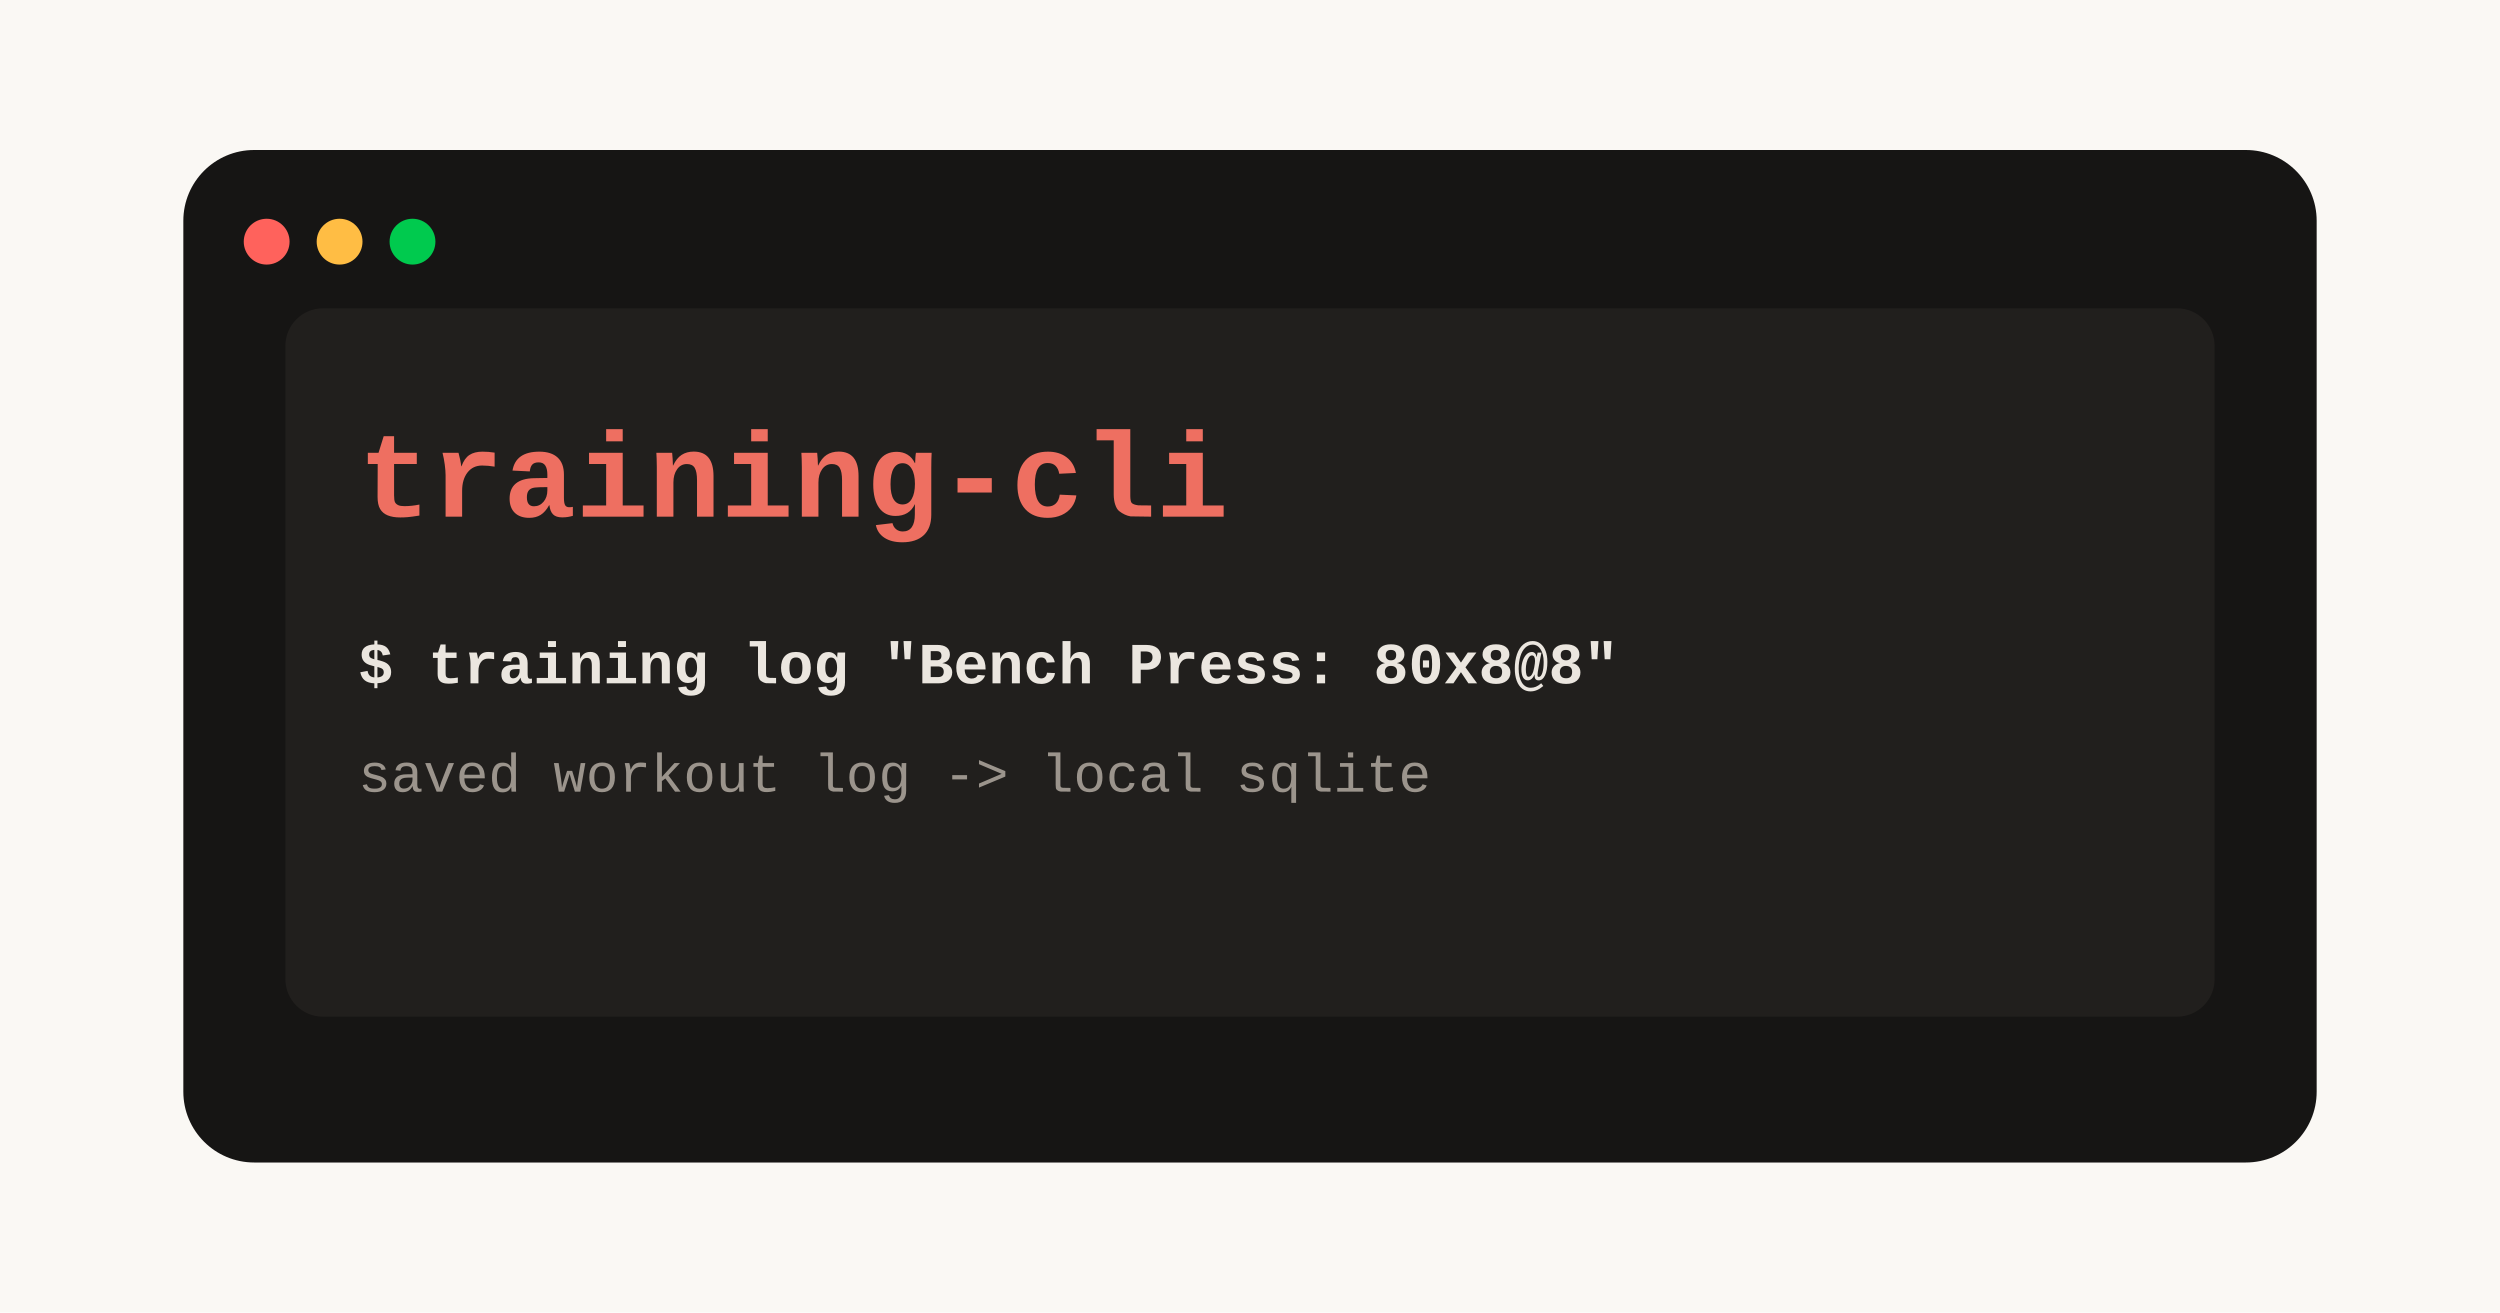
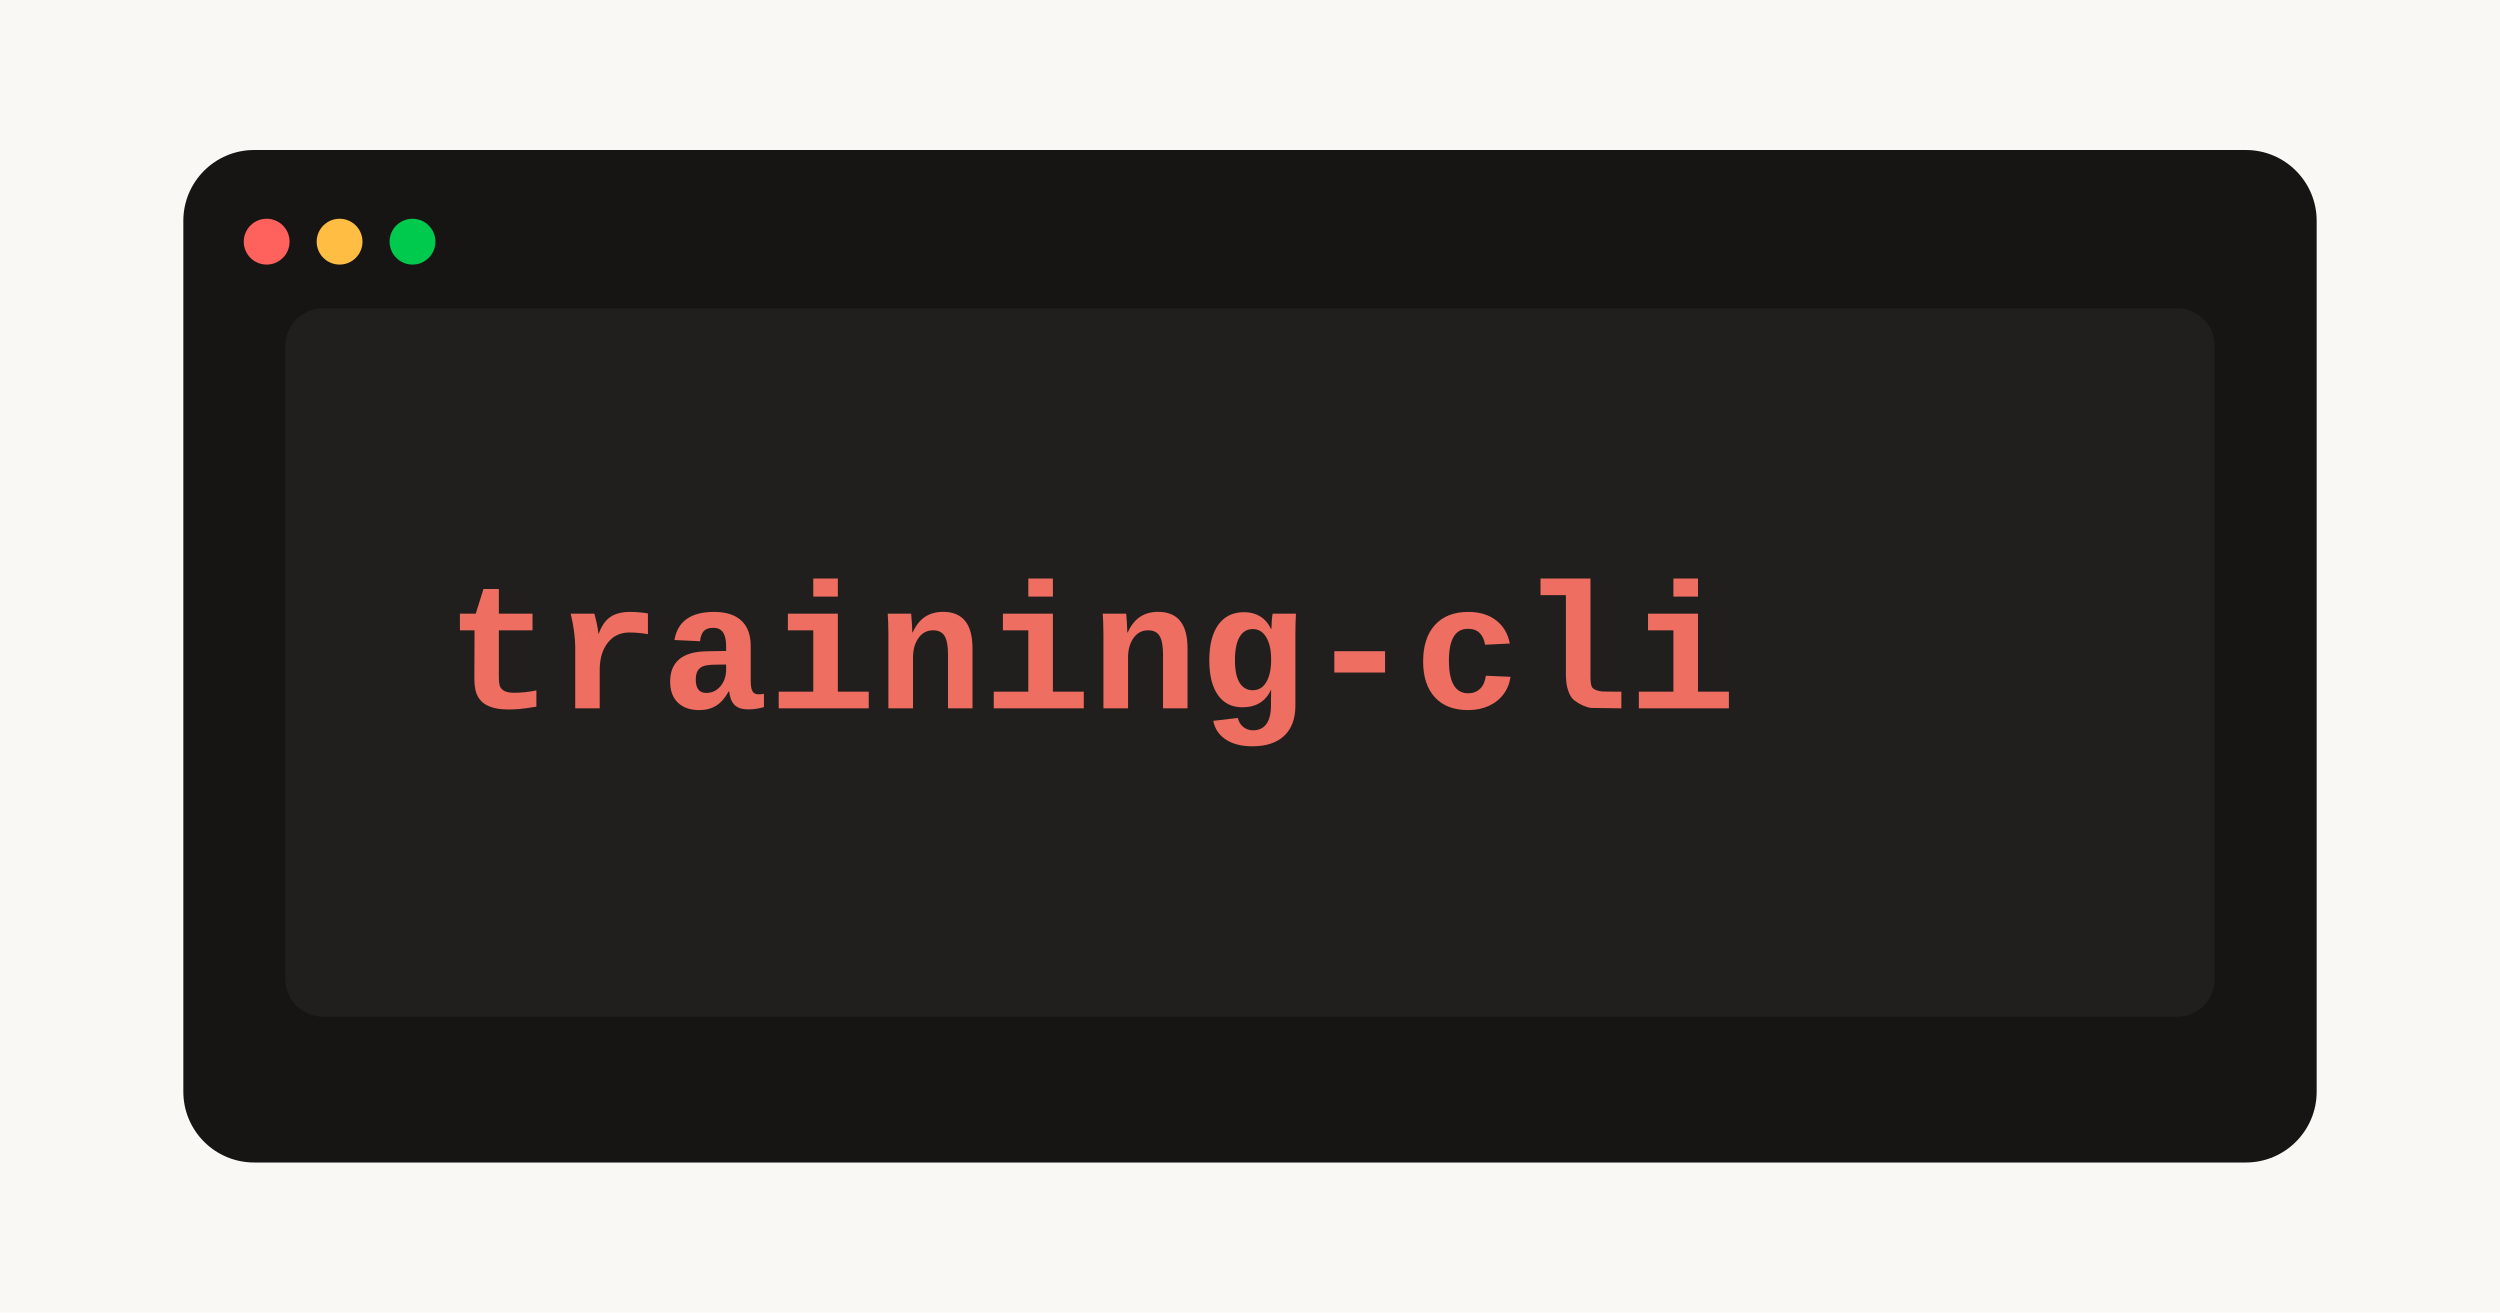
<svg xmlns="http://www.w3.org/2000/svg" width="1200" height="630" viewBox="0 0 1200 630" fill="none" role="img" aria-labelledby="title desc">
  <rect width="1200" height="630" fill="#faf8f4" />
  <rect x="88" y="72" width="1024" height="486" rx="34" fill="#161514" />
  <rect x="137" y="148" width="926" height="340" rx="18" fill="#211f1d" />
  <circle cx="128" cy="116" r="11" fill="#ff625c" />
  <circle cx="163" cy="116" r="11" fill="#ffbd44" />
  <circle cx="198" cy="116" r="11" fill="#00ca4e" />
-   <text x="172" y="248" fill="#ee6f61" font-family="SFMono-Regular, Menlo, Consolas, 'Liberation Mono', monospace" font-size="58" font-weight="700" letter-spacing="0">
+   <text x="214" y="340" fill="#ee6f61" font-family="SFMono-Regular, Menlo, Consolas, 'Liberation Mono', monospace" font-size="86" font-weight="700" letter-spacing="0">
    training-cli
  </text>
-   <text x="172" y="328" fill="#ebe6df" font-family="SFMono-Regular, Menlo, Consolas, 'Liberation Mono', monospace" font-size="28" font-weight="600" letter-spacing="0">
-     $ training log "Bench Press: 80x8@8"
-   </text>
-   <text x="172" y="380" fill="#9b948c" font-family="SFMono-Regular, Menlo, Consolas, 'Liberation Mono', monospace" font-size="26" font-weight="500" letter-spacing="0">
-     saved workout log -&gt; local sqlite
-   </text>
</svg>
